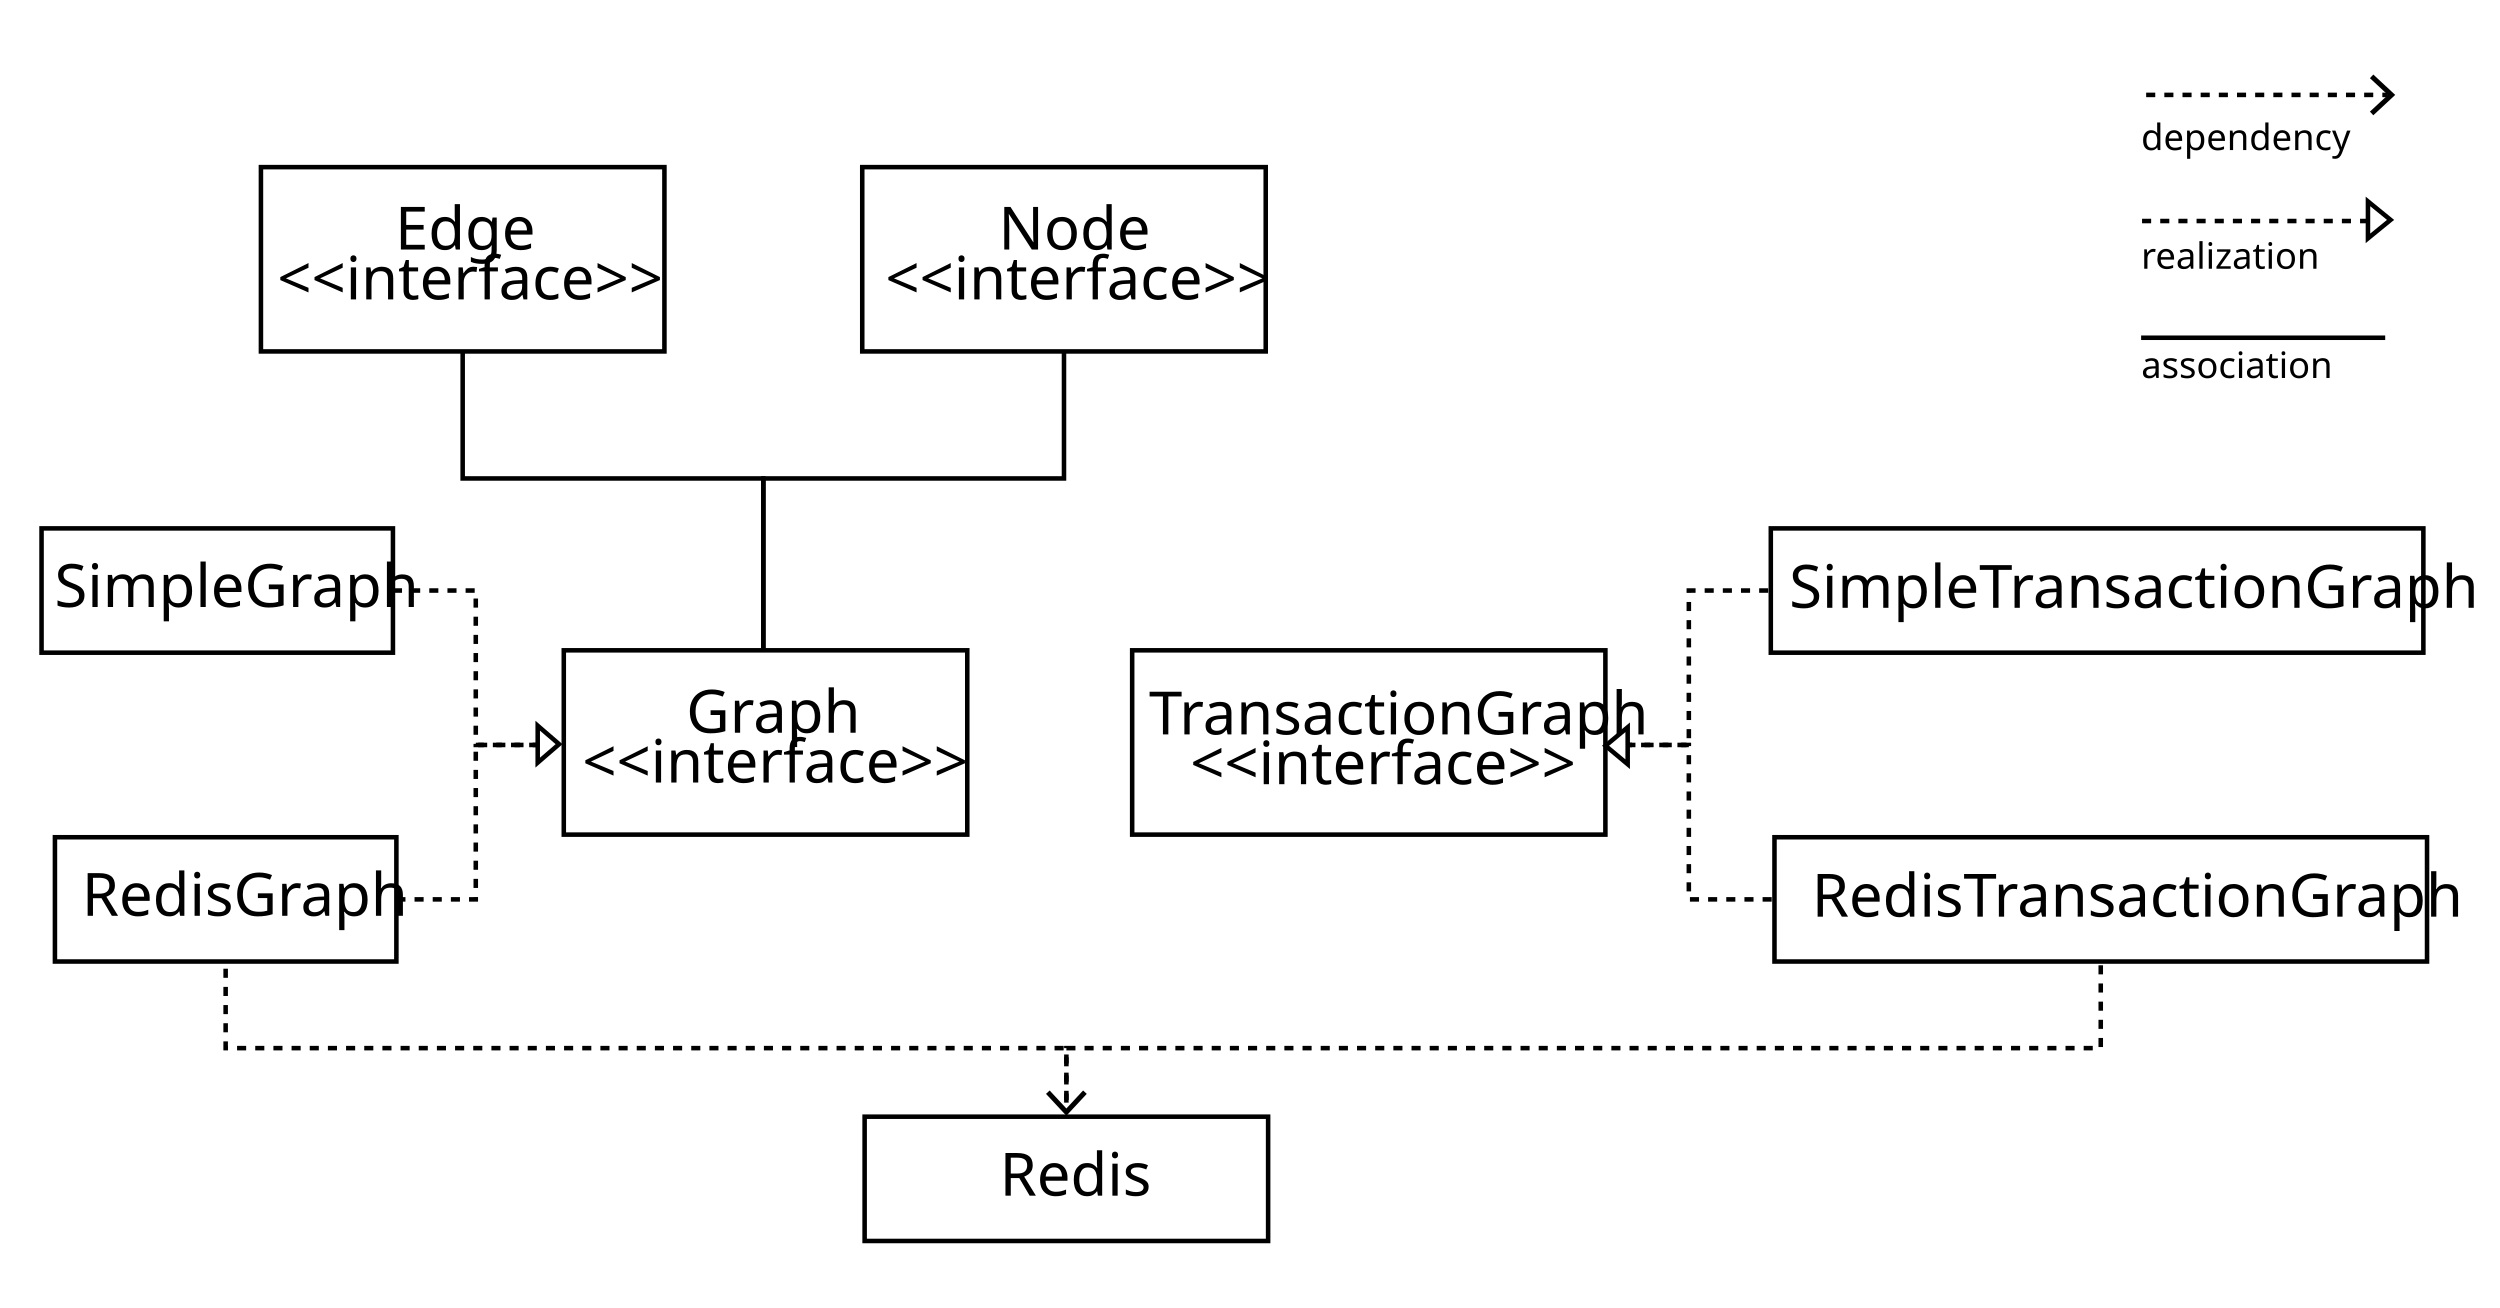
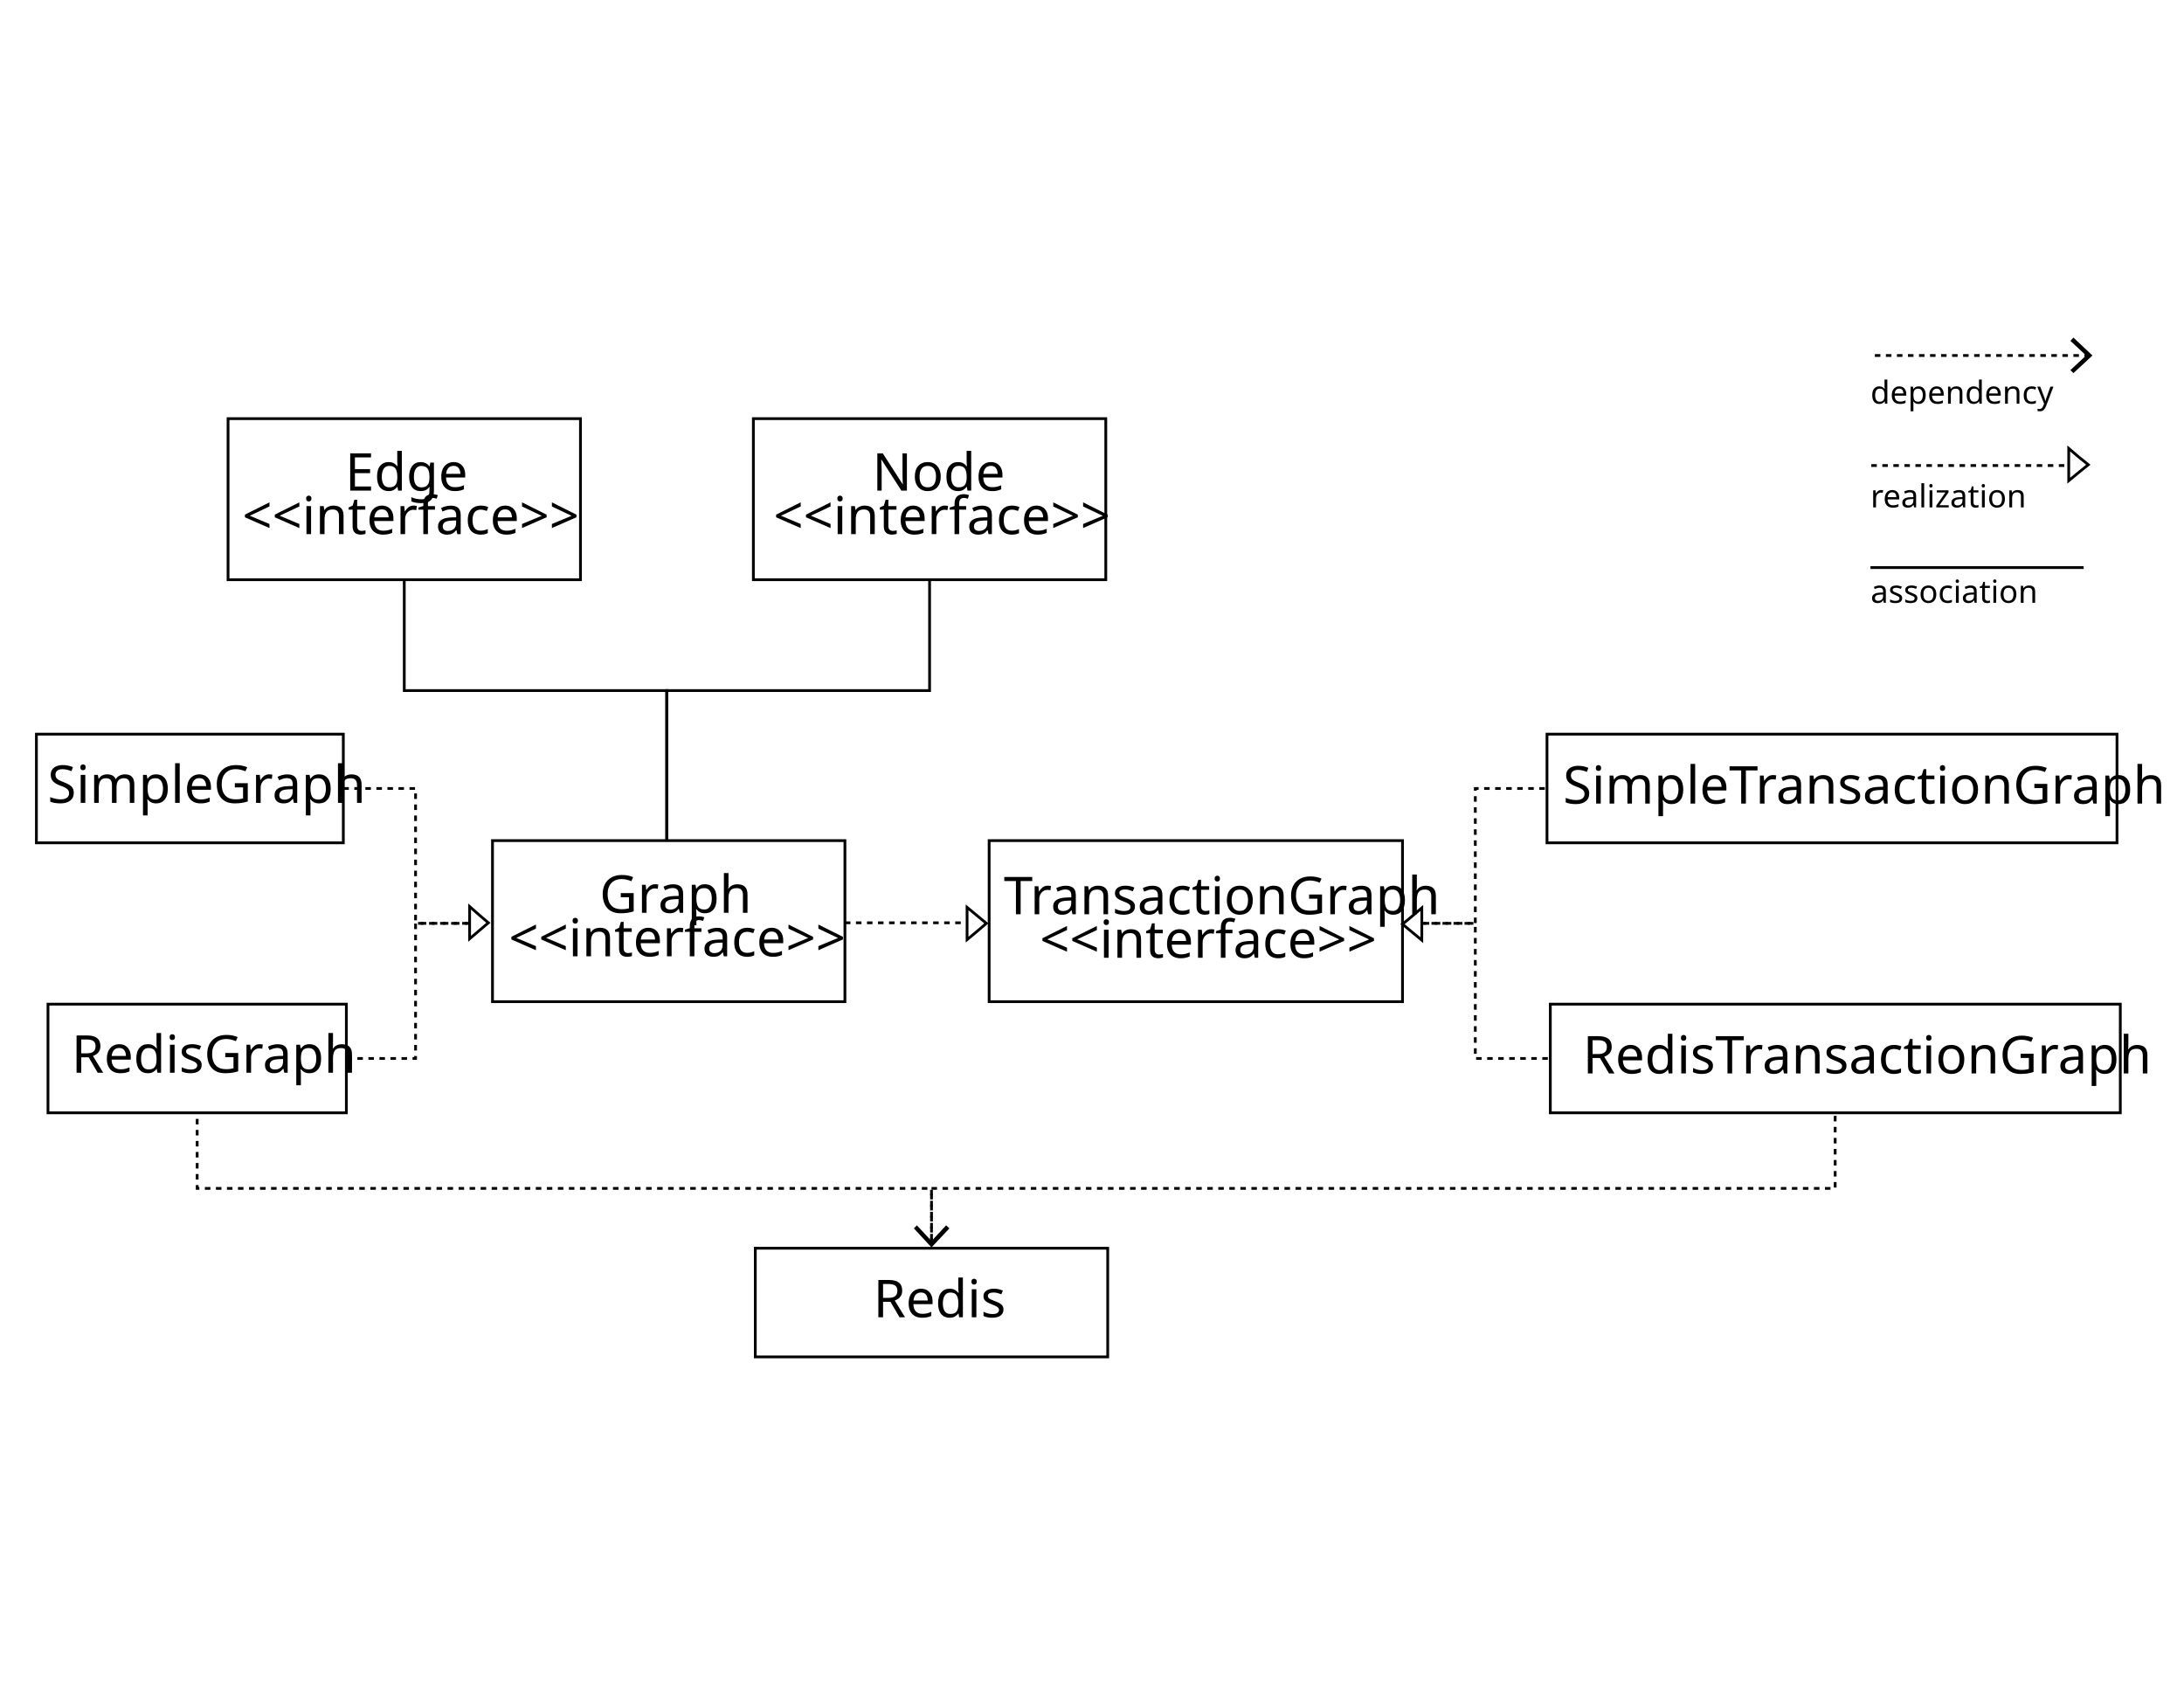
- <svg xmlns="http://www.w3.org/2000/svg" version="1.1" id="Layer_1" x="0px" y="0px" viewBox="0 0 550.472 287.986" enable-background="new 0 0 550.472 287.986" xml:space="preserve">
-   <text transform="matrix(1 0 0 1 151.1048 161.3438)" font-family="'MyriadPro-Regular'" font-size="13.162">Graph</text>
-   <text transform="matrix(1 0 0 1 128.2291 172.3121)" font-family="'MyriadPro-Regular'" font-size="13.162">&lt;&lt;interface&gt;&gt;</text>
-   <text transform="matrix(1 0 0 1 253.0036 161.7094)" font-family="'MyriadPro-Regular'" font-size="13.162">TransactionGraph</text>
-   <text transform="matrix(1 0 0 1 262.0779 172.6777)" font-family="'MyriadPro-Regular'" font-size="13.162">&lt;&lt;interface&gt;&gt;</text>
-   <text transform="matrix(1 0 0 1 393.9584 133.8309)" font-family="'MyriadPro-Regular'" font-size="13.162">SimpleTransactionGraph</text>
-   <text transform="matrix(1 0 0 1 11.994 133.648)" font-family="'MyriadPro-Regular'" font-size="13.162">SimpleGraph</text>
-   <text transform="matrix(1 0 0 1 18.0179 201.6518)" font-family="'MyriadPro-Regular'" font-size="13.162">RedisGraph</text>
-   <text transform="matrix(1 0 0 1 219.8521 54.9507)" font-family="'MyriadPro-Regular'" font-size="13.162">Node</text>
-   <text transform="matrix(1 0 0 1 194.9561 65.919)" font-family="'MyriadPro-Regular'" font-size="13.162">&lt;&lt;interface&gt;&gt;</text>
-   <text transform="matrix(1 0 0 1 86.9899 54.9508)" font-family="'MyriadPro-Regular'" font-size="13.162">Edge</text>
-   <text transform="matrix(1 0 0 1 61.0673 65.9191)" font-family="'MyriadPro-Regular'" font-size="13.162">&lt;&lt;interface&gt;&gt;</text>
-   <rect x="189.856" y="36.799" fill="none" stroke="#000000" stroke-miterlimit="10" width="88.844" height="40.583" />
-   <rect x="57.454" y="36.799" fill="none" stroke="#000000" stroke-miterlimit="10" width="88.844" height="40.583" />
-   <rect x="124.139" y="143.192" fill="none" stroke="#000000" stroke-miterlimit="10" width="88.844" height="40.583" />
-   <rect x="12.094" y="184.35" fill="none" stroke="#000000" stroke-miterlimit="10" width="75.184" height="27.367" />
-   <text transform="matrix(1 0 0 1 220.1084 263.2754)" font-family="'MyriadPro-Regular'" font-size="13.162">Redis</text>
-   <rect x="190.382" y="245.882" fill="none" stroke="#000000" stroke-miterlimit="10" width="88.844" height="27.367" />
-   <rect x="249.291" y="143.192" fill="none" stroke="#000000" stroke-miterlimit="10" width="104.199" height="40.583" />
-   <rect x="9.148" y="116.346" fill="none" stroke="#000000" stroke-miterlimit="10" width="77.373" height="27.367" />
-   <rect x="389.912" y="116.346" fill="none" stroke="#000000" stroke-miterlimit="10" width="143.686" height="27.367" />
-   <text transform="matrix(1 0 0 1 398.9376 201.8347)" font-family="'MyriadPro-Regular'" font-size="13.162">RedisTransactionGraph</text>
-   <rect x="390.719" y="184.35" fill="none" stroke="#000000" stroke-miterlimit="10" width="143.686" height="27.367" />
+ <svg xmlns="http://www.w3.org/2000/svg" version="1.1" id="Layer_1" x="0px" y="0px" viewBox="0 0 792 612" enable-background="new 0 0 792 612" xml:space="preserve">
+   <text transform="matrix(1 0 0 1 217.4043 330.9629)" font-family="'MyriadPro-Regular'" font-size="18.937">Graph</text>
+   <text transform="matrix(1 0 0 1 184.4915 346.7441)" font-family="'MyriadPro-Regular'" font-size="18.937">&lt;&lt;interface&gt;&gt;</text>
+   <text transform="matrix(1 0 0 1 364.0127 331.4893)" font-family="'MyriadPro-Regular'" font-size="18.937">TransactionGraph</text>
+   <text transform="matrix(1 0 0 1 377.0684 347.2696)" font-family="'MyriadPro-Regular'" font-size="18.937">&lt;&lt;interface&gt;&gt;</text>
+   <text transform="matrix(1 0 0 1 566.8135 291.3787)" font-family="'MyriadPro-Regular'" font-size="18.937">SimpleTransactionGraph</text>
+   <text transform="matrix(1 0 0 1 17.2565 291.1154)" font-family="'MyriadPro-Regular'" font-size="18.937">SimpleGraph</text>
+   <text transform="matrix(1 0 0 1 25.9235 388.9571)" font-family="'MyriadPro-Regular'" font-size="18.937">RedisGraph</text>
+   <text transform="matrix(1 0 0 1 316.3156 177.8885)" font-family="'MyriadPro-Regular'" font-size="18.937">Node</text>
+   <text transform="matrix(1 0 0 1 280.4962 193.6693)" font-family="'MyriadPro-Regular'" font-size="18.937">&lt;&lt;interface&gt;&gt;</text>
+   <text transform="matrix(1 0 0 1 125.1582 177.8885)" font-family="'MyriadPro-Regular'" font-size="18.937">Edge</text>
+   <text transform="matrix(1 0 0 1 87.8616 193.6693)" font-family="'MyriadPro-Regular'" font-size="18.937">&lt;&lt;interface&gt;&gt;</text>
+   <rect x="273.2" y="151.8" fill="none" stroke="#000000" stroke-miterlimit="10" width="127.8" height="58.4" />
+   <rect x="82.7" y="151.8" fill="none" stroke="#000000" stroke-miterlimit="10" width="127.8" height="58.4" />
+   <rect x="178.6" y="304.8" fill="none" stroke="#000000" stroke-miterlimit="10" width="127.8" height="58.4" />
+   <rect x="17.4" y="364.1" fill="none" stroke="#000000" stroke-miterlimit="10" width="108.2" height="39.4" />
+   <text transform="matrix(1 0 0 1 316.6846 477.6193)" font-family="'MyriadPro-Regular'" font-size="18.937">Redis</text>
+   <rect x="273.9" y="452.6" fill="none" stroke="#000000" stroke-miterlimit="10" width="127.8" height="39.4" />
+   <rect x="358.7" y="304.8" fill="none" stroke="#000000" stroke-miterlimit="10" width="149.9" height="58.4" />
+   <rect x="13.2" y="266.2" fill="none" stroke="#000000" stroke-miterlimit="10" width="111.3" height="39.4" />
+   <rect x="561" y="266.2" fill="none" stroke="#000000" stroke-miterlimit="10" width="206.7" height="39.4" />
+   <text transform="matrix(1 0 0 1 573.9777 389.2199)" font-family="'MyriadPro-Regular'" font-size="18.937">RedisTransactionGraph</text>
+   <rect x="562.2" y="364.1" fill="none" stroke="#000000" stroke-miterlimit="10" width="206.7" height="39.4" />
  <g>
    <g>
-       <polyline fill="none" stroke="#000000" stroke-miterlimit="10" stroke-dasharray="2,2" points="87.277,198.033 104.761,198.033     104.761,164.031 118.396,164.031   " />
+       <polyline fill="none" stroke="#000000" stroke-miterlimit="10" stroke-dasharray="2,2" points="125.6,383.8 150.7,383.8     150.7,334.8 170.3,334.8   " />
    </g>
  </g>
  <g>
    <g>
-       <polyline fill="none" stroke="#000000" stroke-miterlimit="10" stroke-dasharray="2,2" points="86.521,130.029 104.761,130.029     104.761,164.031 118.396,164.031   " />
+       <polyline fill="none" stroke="#000000" stroke-miterlimit="10" stroke-dasharray="2,2" points="124.5,285.9 150.7,285.9     150.7,334.8 170.3,334.8   " />
    </g>
  </g>
-   <polyline fill="none" stroke="#000000" stroke-miterlimit="10" points="101.876,77.382 101.876,105.351 168.077,105.351   168.077,143.192 " />
-   <polyline fill="none" stroke="#000000" stroke-miterlimit="10" points="168.077,143.192 168.077,105.351 234.278,105.351   234.278,77.382 " />
+   <polyline fill="none" stroke="#000000" stroke-miterlimit="10" points="146.6,210.2 146.6,250.4 241.8,250.4 241.8,304.8 " />
+   <polyline fill="none" stroke="#000000" stroke-miterlimit="10" points="241.8,304.8 241.8,250.4 337.1,250.4 337.1,210.2 " />
  <g>
-     <line fill="none" stroke="#000000" stroke-miterlimit="10" x1="471.45" y1="74.37" x2="525.195" y2="74.37" />
-     <text transform="matrix(1 0 0 1 471.4761 83.2278)" font-family="'MyriadPro-Regular'" font-size="8">association</text>
+     <line fill="none" stroke="#000000" stroke-miterlimit="10" x1="678.3" y1="205.8" x2="755.6" y2="205.8" />
+     <text transform="matrix(1 0 0 1 678.3438 218.5725)" font-family="'MyriadPro-Regular'" font-size="11.51">association</text>
  </g>
  <g>
    <g>
-       <line fill="none" stroke="#000000" stroke-miterlimit="10" stroke-dasharray="2,2" x1="472.56" y1="20.897" x2="525.791" y2="20.897" />
+       <line fill="none" stroke="#000000" stroke-miterlimit="10" stroke-dasharray="2,2" x1="679.9" y1="128.9" x2="756.5" y2="128.9" />
      <g>
-         <polygon points="522.578,25.383 521.829,24.579 525.791,20.899 521.829,17.216 522.578,16.412 527.401,20.899    " />
+         <polygon points="751.9,135.3 750.8,134.2 756.5,128.9 750.8,123.6 751.9,122.4 758.8,128.9    " />
      </g>
    </g>
-     <text transform="matrix(1 0 0 1 471.4505 33.0436)" font-family="'MyriadPro-Regular'" font-size="8">dependency</text>
+     <text transform="matrix(1 0 0 1 678.3068 146.3694)" font-family="'MyriadPro-Regular'" font-size="11.51">dependency</text>
  </g>
  <g>
-     <text transform="matrix(1 0 0 1 471.4504 59.1762)" font-family="'MyriadPro-Regular'" font-size="8">realization</text>
+     <text transform="matrix(1 0 0 1 678.3068 183.968)" font-family="'MyriadPro-Regular'" font-size="11.51">realization</text>
    <g>
      <g>
        <g>
-           <line fill="none" stroke="#000000" stroke-miterlimit="10" stroke-dasharray="2,2" x1="471.657" y1="48.667" x2="521.195" y2="48.667" />
+           <line fill="none" stroke="#000000" stroke-miterlimit="10" stroke-dasharray="2,2" x1="678.6" y1="168.8" x2="749.9" y2="168.8" />
        </g>
      </g>
-       <polygon fill="none" stroke="#000000" stroke-miterlimit="10" points="526.375,48.417 523.885,50.45 521.396,52.483     521.396,48.417 521.396,44.351 523.885,46.384   " />
+       <polygon fill="none" stroke="#000000" stroke-miterlimit="10" points="757.3,168.5 753.7,171.4 750.2,174.3 750.2,168.5     750.2,162.6 753.7,165.6   " />
    </g>
  </g>
-   <polygon fill="none" stroke="#000000" stroke-miterlimit="10" points="123.103,163.857 120.749,165.89 118.396,167.923   118.396,163.857 118.396,159.791 120.749,161.824 " />
+   <polygon fill="none" stroke="#000000" stroke-miterlimit="10" points="177.1,334.6 173.7,337.5 170.3,340.4 170.3,334.6   170.3,328.7 173.7,331.7 " />
  <g>
    <g>
-       <polyline fill="none" stroke="#000000" stroke-miterlimit="10" stroke-dasharray="2,2" points="389.346,130.029 371.862,130.029     371.862,164.031 358.228,164.031   " />
+       <polyline fill="none" stroke="#000000" stroke-miterlimit="10" stroke-dasharray="2,2" points="560.2,285.9 535,285.9 535,334.8     515.4,334.8   " />
    </g>
  </g>
  <g>
    <g>
-       <polyline fill="none" stroke="#000000" stroke-miterlimit="10" stroke-dasharray="2,2" points="390.103,198.033 371.862,198.033     371.862,164.031 358.228,164.031   " />
+       <polyline fill="none" stroke="#000000" stroke-miterlimit="10" stroke-dasharray="2,2" points="561.3,383.8 535,383.8 535,334.8     515.4,334.8   " />
    </g>
  </g>
  <g>
    <g>
-       <polyline fill="none" stroke="#000000" stroke-miterlimit="10" stroke-dasharray="2,2" points="49.685,213.302 49.685,230.786     234.804,230.786 234.804,244.421   " />
+       <polyline fill="none" stroke="#000000" stroke-miterlimit="10" stroke-dasharray="2,2" points="71.5,405.7 71.5,430.9     337.8,430.9 337.8,450.5   " />
    </g>
  </g>
  <g>
    <g>
-       <polyline fill="none" stroke="#000000" stroke-miterlimit="10" stroke-dasharray="2,2" points="462.562,212.546 462.562,230.786     234.804,230.786 234.804,244.421   " />
+       <polyline fill="none" stroke="#000000" stroke-miterlimit="10" stroke-dasharray="2,2" points="665.5,404.6 665.5,430.9     337.8,430.9 337.8,450.5   " />
    </g>
  </g>
-   <polygon fill="none" stroke="#000000" stroke-miterlimit="10" points="353.521,164.206 355.958,162.173 358.396,160.139   358.396,164.206 358.396,168.271 355.958,166.238 " />
+   <polygon fill="none" stroke="#000000" stroke-miterlimit="10" points="508.6,335.1 512.1,332.2 515.6,329.2 515.6,335.1   515.6,340.9 512.1,338 " />
  <g>
-     <polygon points="230.318,240.859 231.122,240.111 234.803,244.073 238.485,240.111 239.289,240.859 234.803,245.683  " />
+     <polygon points="331.4,445.4 332.5,444.3 337.8,450 343.1,444.3 344.3,445.4 337.8,452.3  " />
  </g>
+   <line fill="none" stroke="#000000" stroke-miterlimit="10" stroke-dasharray="2,2" x1="306.4" y1="334.6" x2="350.7" y2="334.6" />
+   <polygon fill="none" stroke="#000000" stroke-miterlimit="10" points="357.7,334.8 354.2,337.8 350.7,340.7 350.7,334.8 350.7,329   354.2,331.9 " />
</svg>
